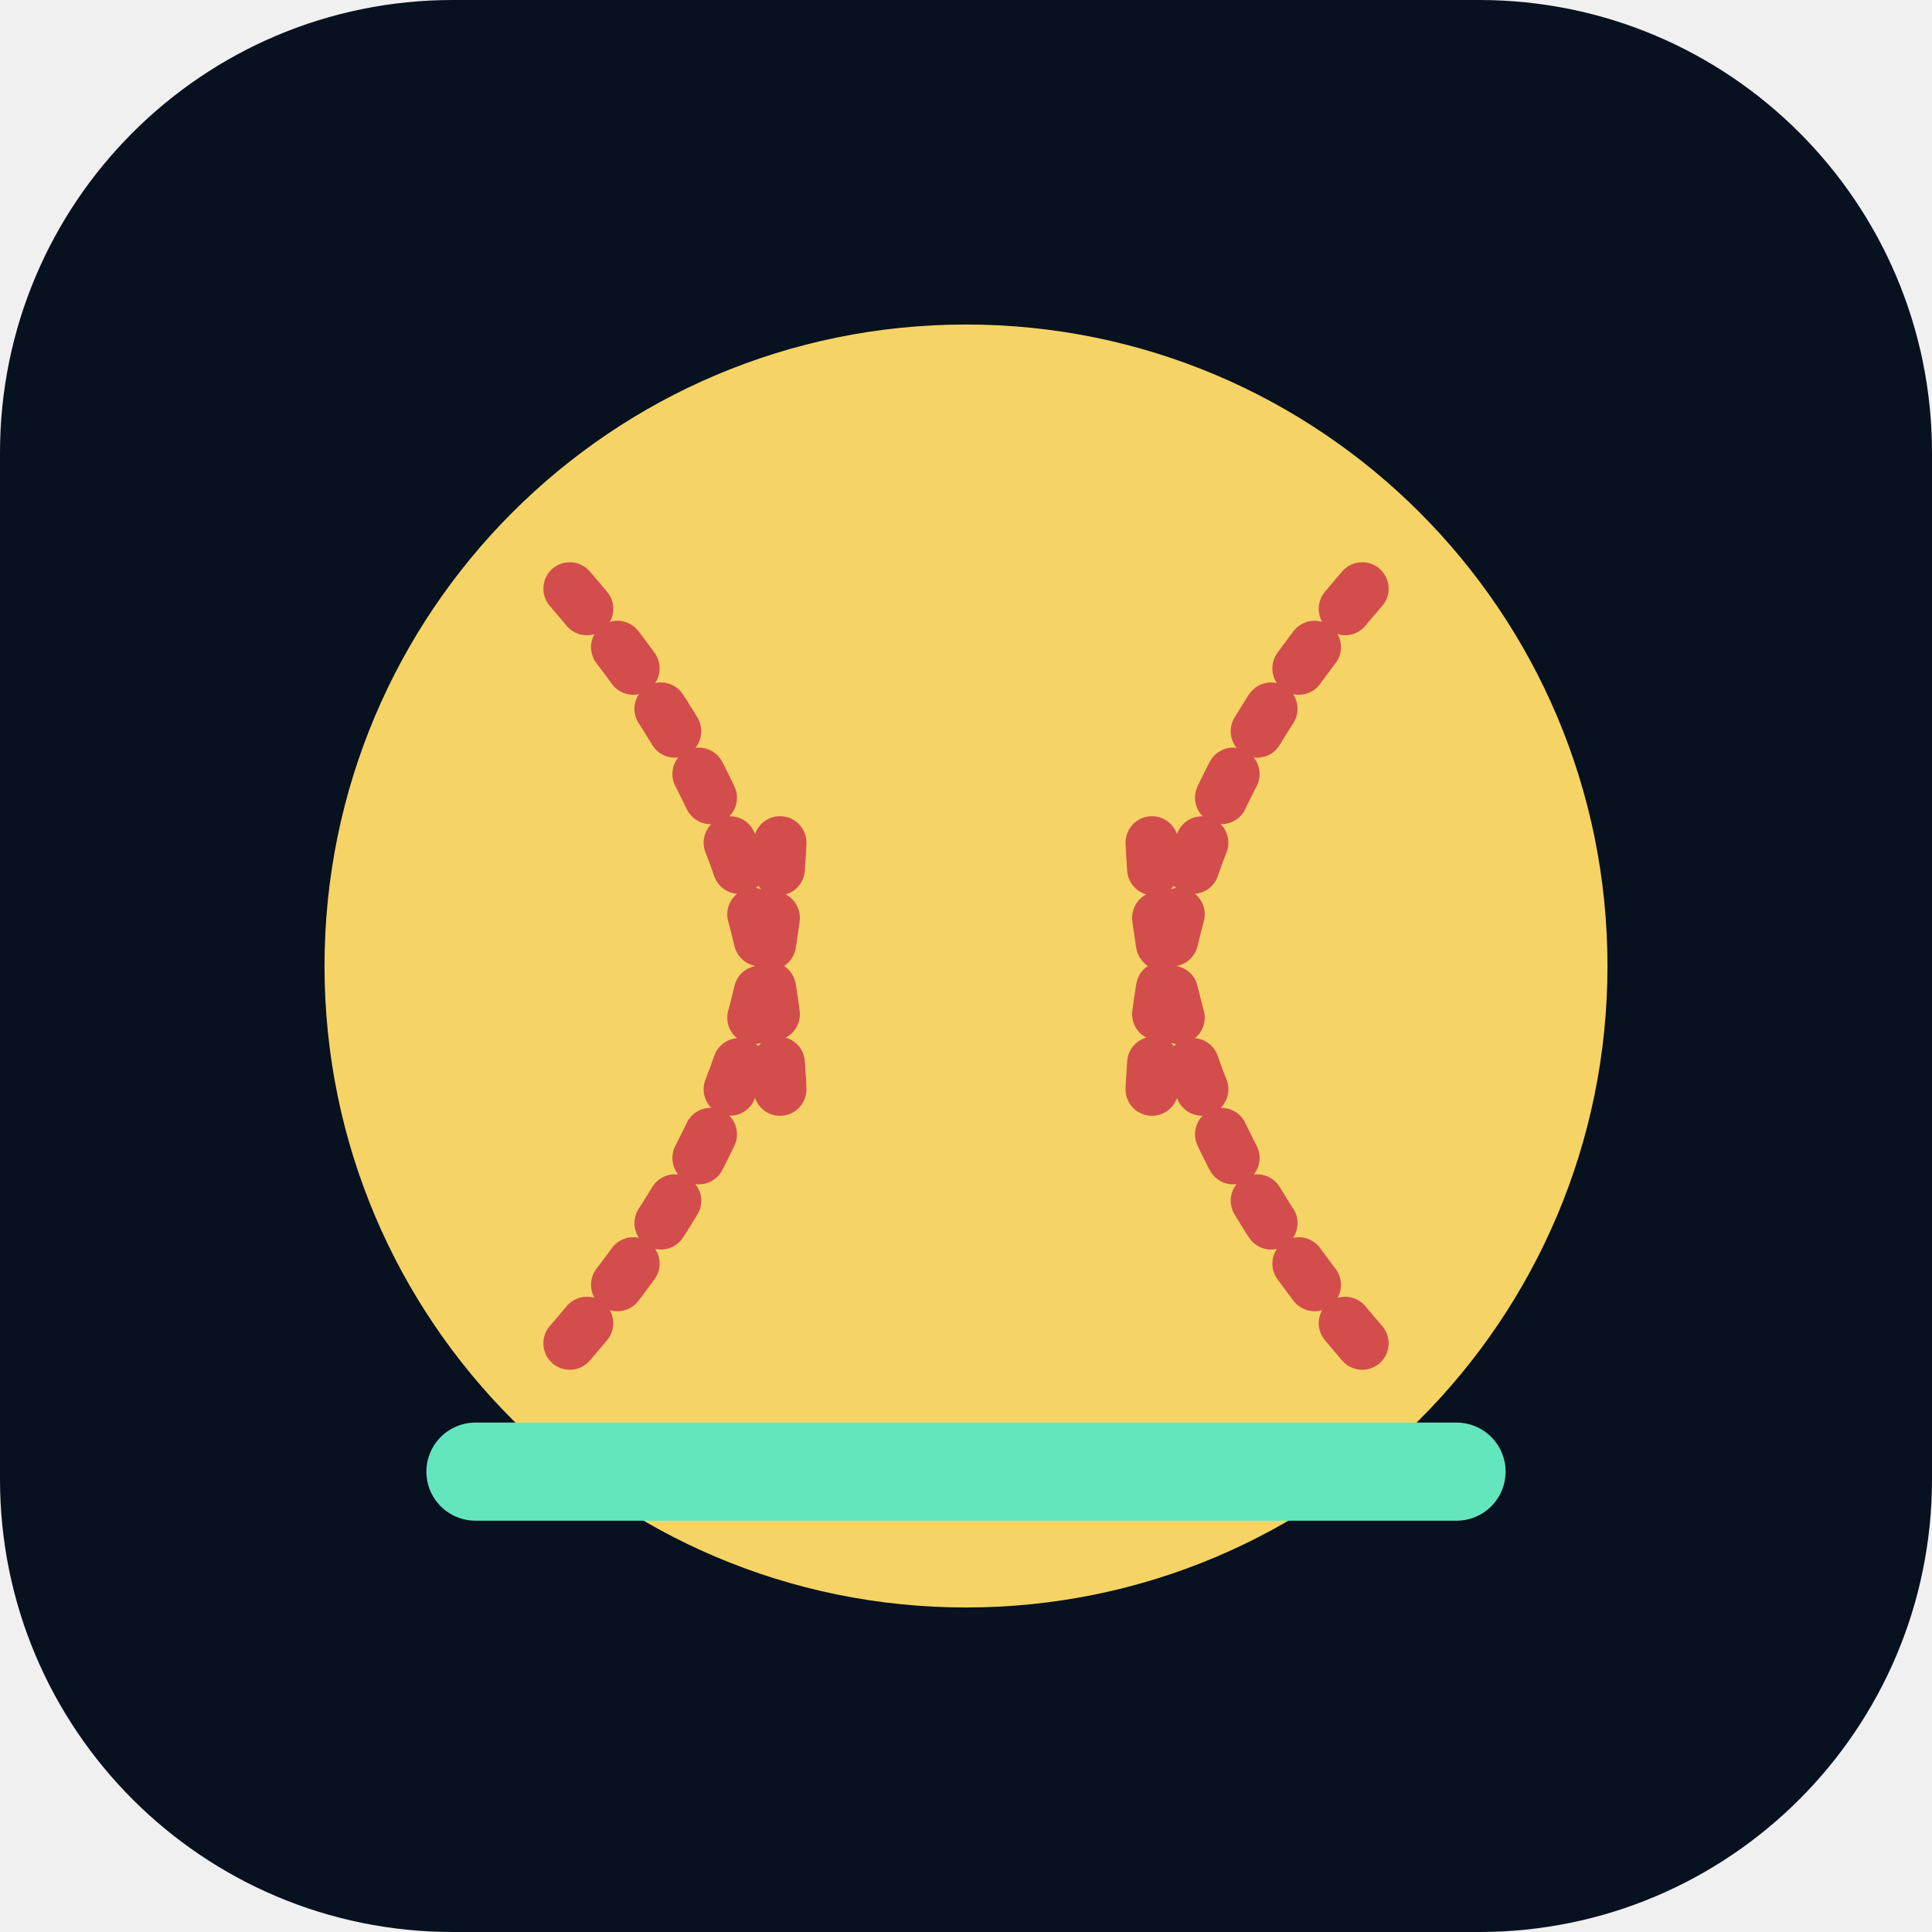
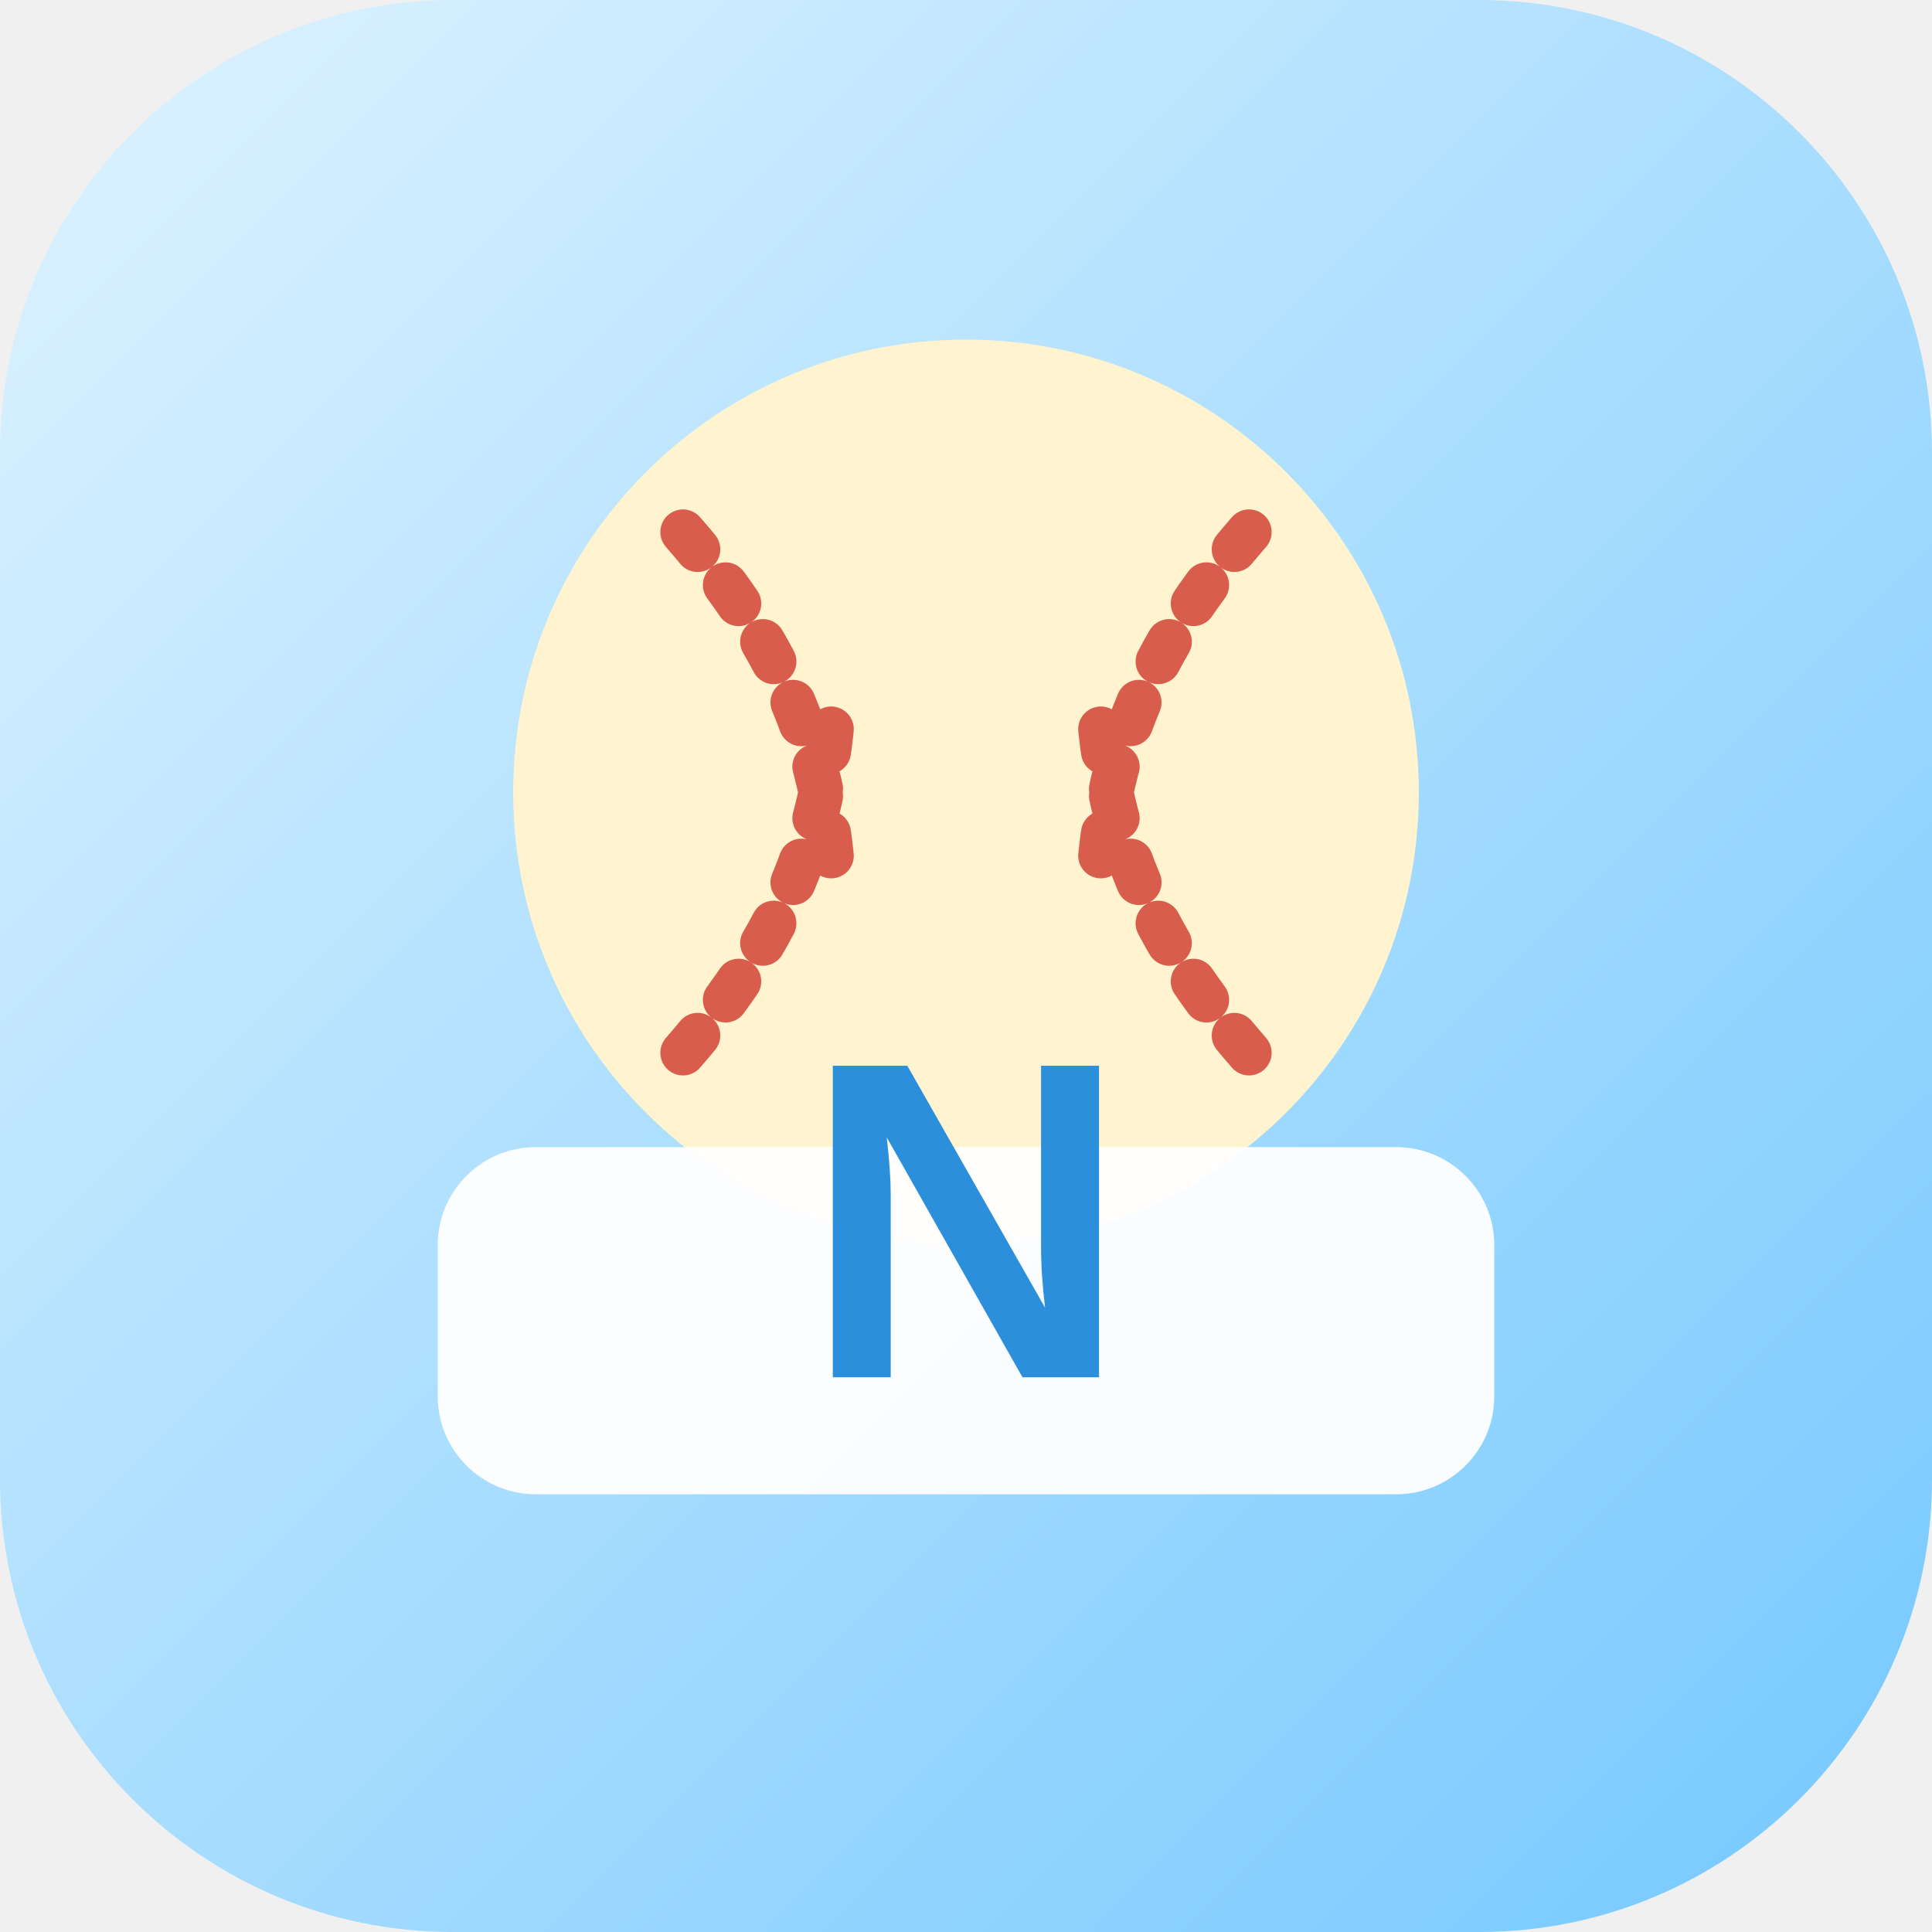
<svg xmlns="http://www.w3.org/2000/svg" viewBox="0 0 512 512">
-   <rect width="512" height="512" rx="120" fill="#07111f" />
-   <circle cx="256" cy="256" r="170" fill="#f6d365" />
-   <path d="M151 156c39 45 55 86 56 141M361 156c-39 45-55 86-56 141M151 356c39-45 55-86 56-141M361 356c-39-45-55-86-56-141" fill="none" stroke="#d34d4d" stroke-width="14" stroke-linecap="round" stroke-dasharray="7 13" />
-   <path d="M126 390h260" stroke="#63e6be" stroke-width="26" stroke-linecap="round" />
+   <defs>
+     <linearGradient id="bg" x1="0" y1="0" x2="1" y2="1">
+       <stop offset="0%" stop-color="#dff3ff" />
+       <stop offset="100%" stop-color="#74c8ff" />
+     </linearGradient>
+   </defs>
+   <rect width="512" height="512" rx="120" fill="url(#bg)" />
+   <circle cx="256" cy="210" r="120" fill="#fff4cf" />
+   <path d="M181 141c27 31 38 59 40 95M331 141c-27 31-38 59-40 95M181 279c27-31 38-59 40-95M331 279c-27-31-38-59-40-95" fill="none" stroke="#d95d4d" stroke-width="12" stroke-linecap="round" stroke-dasharray="6 12" />
+   <rect x="116" y="304" width="280" height="92" rx="26" fill="#ffffff" opacity="0.95" />
+   <text x="256" y="365" text-anchor="middle" font-family="Arial, Helvetica, sans-serif" font-size="120" font-weight="900" fill="#2c8fdb">N</text>
</svg>
